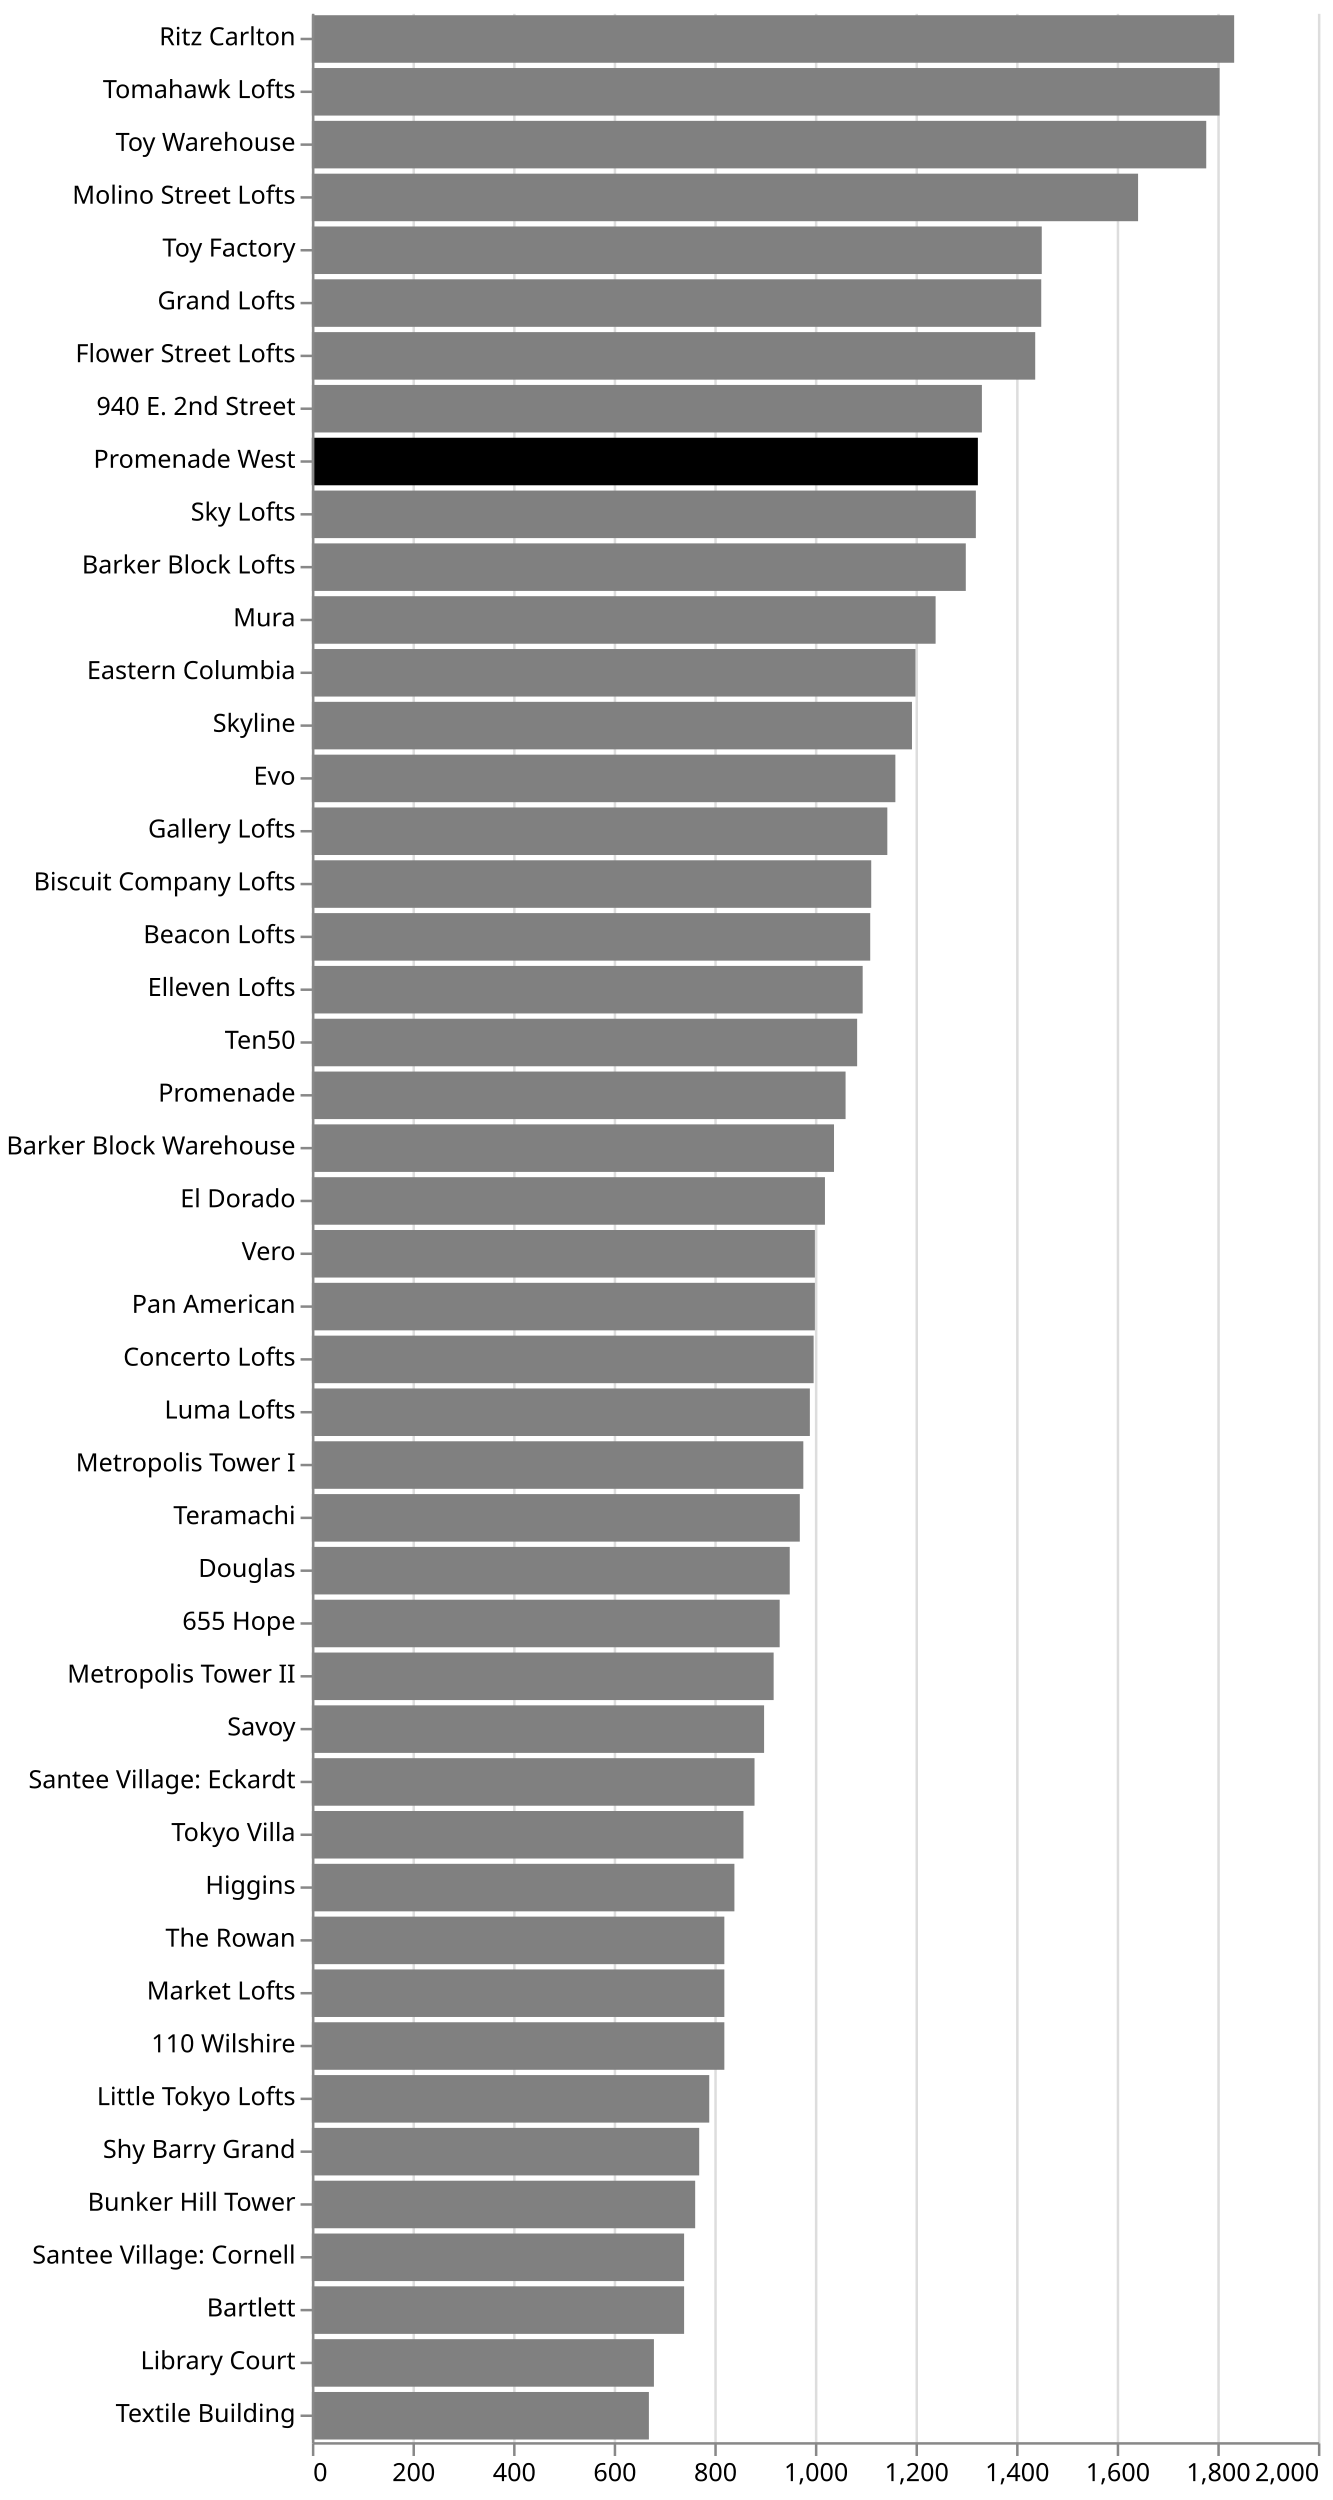
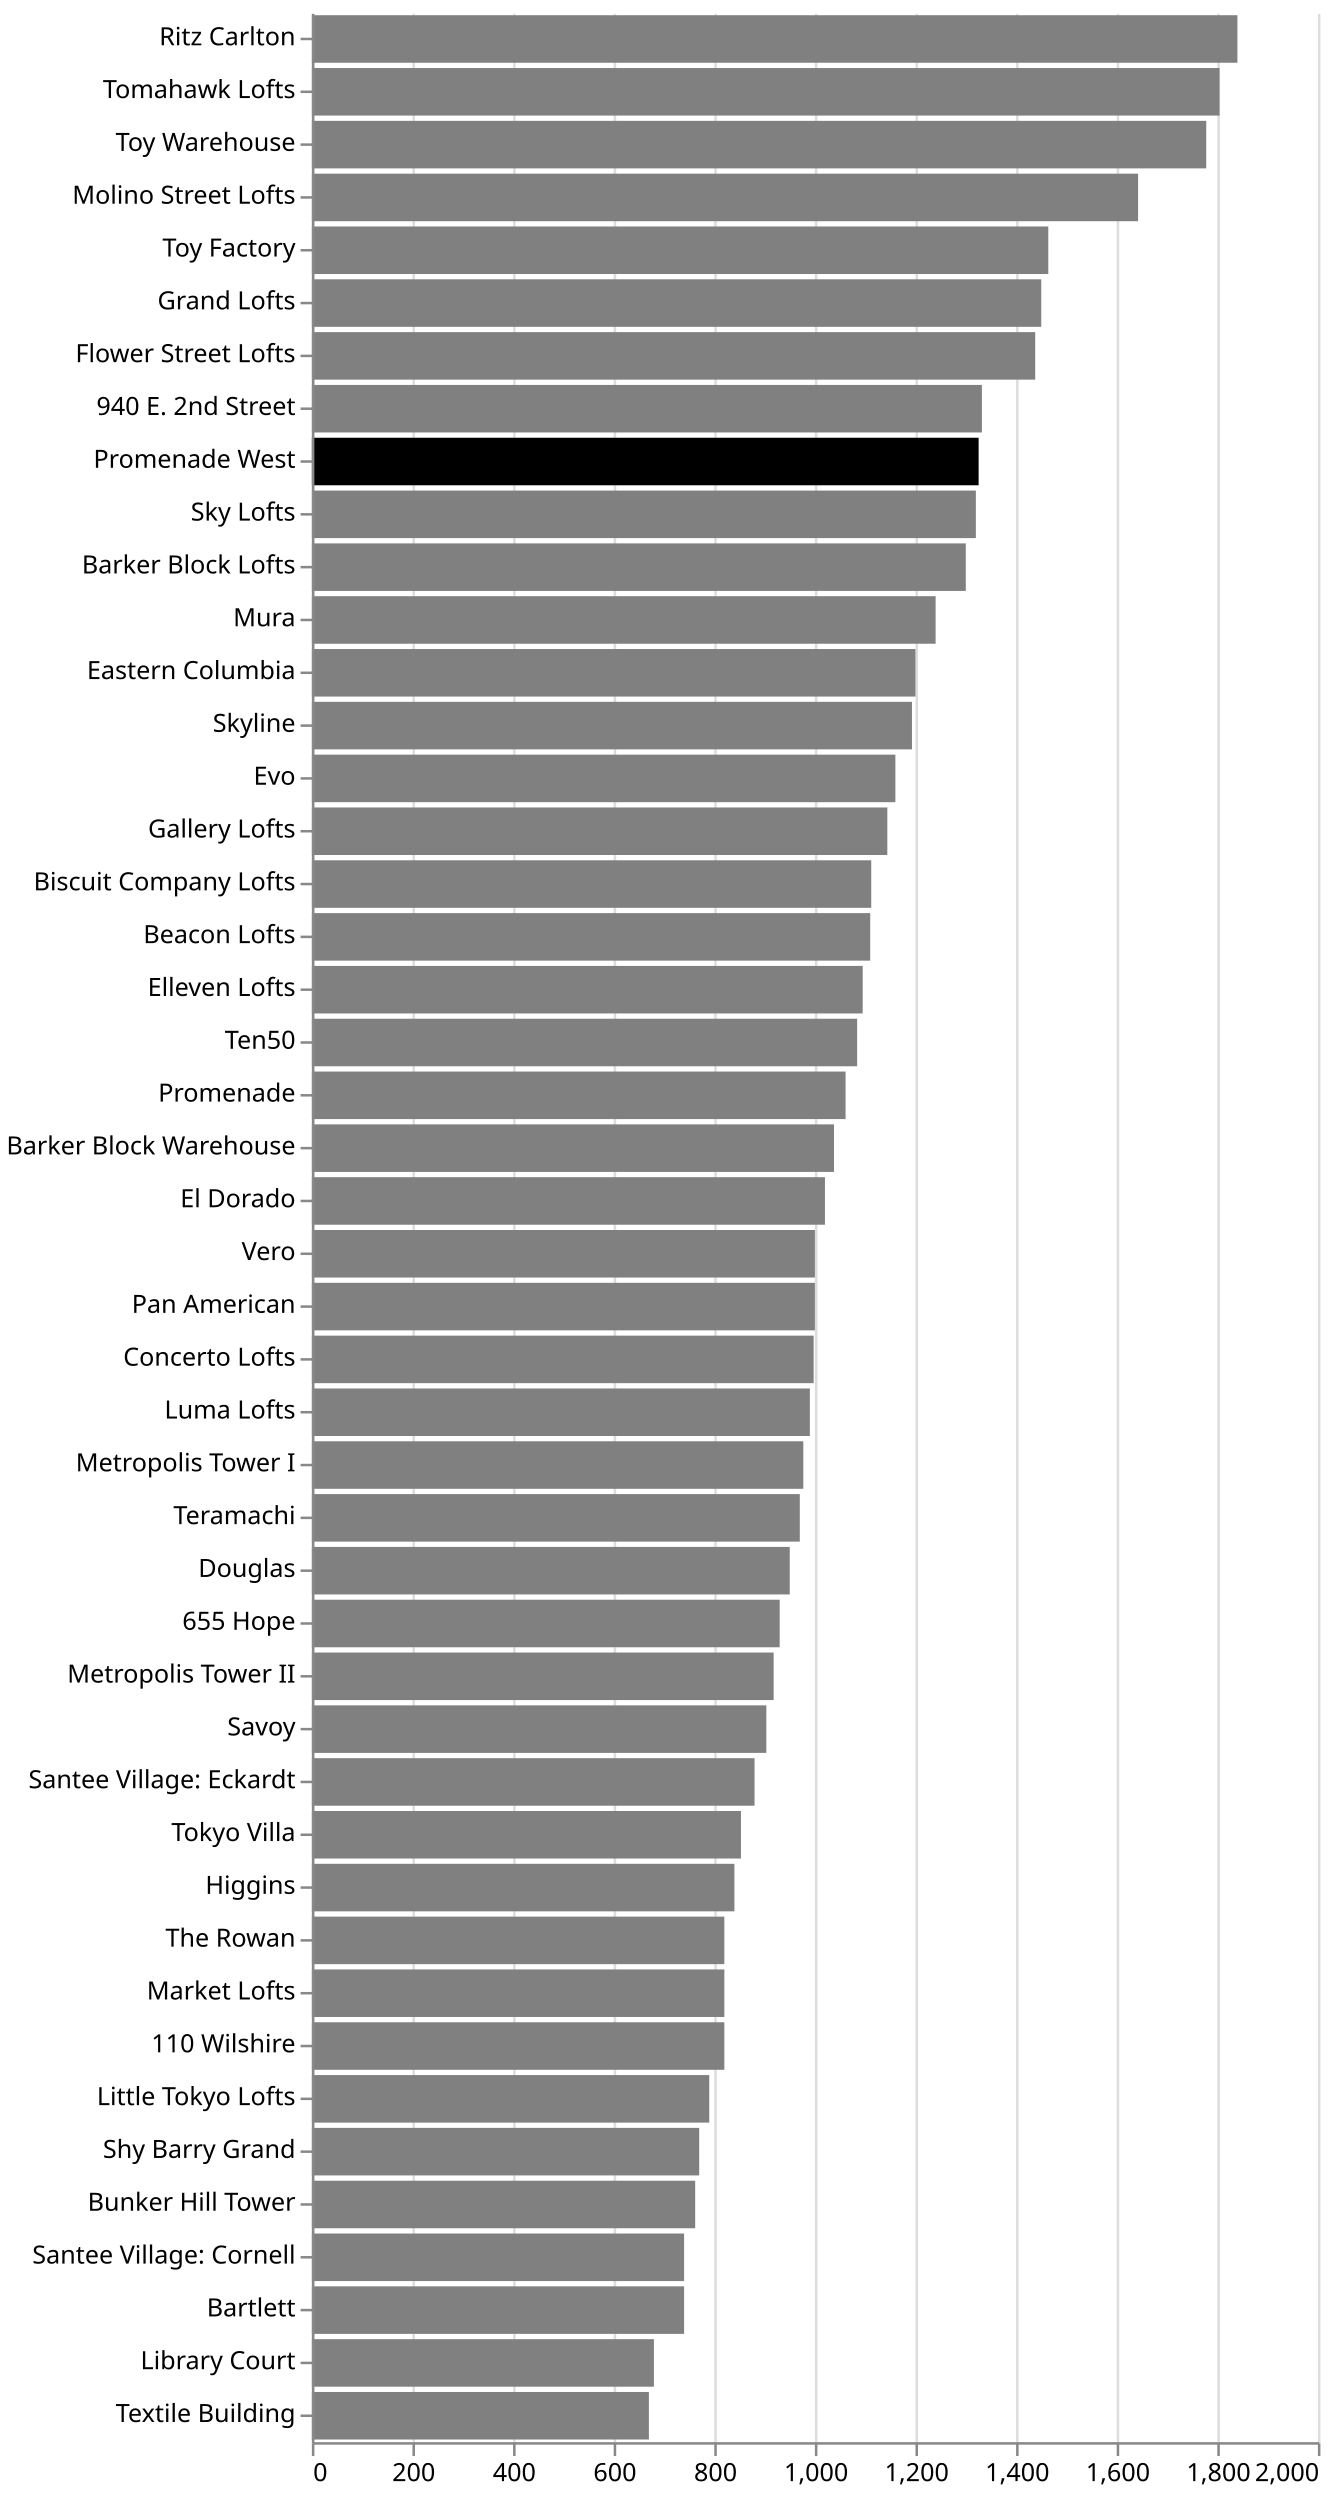
<svg xmlns="http://www.w3.org/2000/svg" class="marks" width="530" height="994" viewBox="0 0 530 994" version="1.1">
  <g transform="translate(124,5)">
    <g class="mark-group role-frame root">
      <g transform="translate(0,0)">
        <path class="background" d="M0.5,0.5h400v966h-400Z" style="fill: none; stroke: #ddd; stroke-opacity: 0;" />
        <g>
          <g class="mark-group role-axis">
            <g transform="translate(0.5,966.5)">
              <path class="background" d="M0,0h0v0h0Z" style="pointer-events: none; fill: none;" />
              <g>
                <g class="mark-rule role-axis-grid" style="pointer-events: none;">
                  <line transform="translate(0,0)" x2="0" y2="-966" style="fill: none; stroke: #ddd; stroke-width: 1; opacity: 1;" />
                  <line transform="translate(40,0)" x2="0" y2="-966" style="fill: none; stroke: #ddd; stroke-width: 1; opacity: 1;" />
                  <line transform="translate(80,0)" x2="0" y2="-966" style="fill: none; stroke: #ddd; stroke-width: 1; opacity: 1;" />
                  <line transform="translate(120,0)" x2="0" y2="-966" style="fill: none; stroke: #ddd; stroke-width: 1; opacity: 1;" />
                  <line transform="translate(160,0)" x2="0" y2="-966" style="fill: none; stroke: #ddd; stroke-width: 1; opacity: 1;" />
                  <line transform="translate(200,0)" x2="0" y2="-966" style="fill: none; stroke: #ddd; stroke-width: 1; opacity: 1;" />
                  <line transform="translate(240,0)" x2="0" y2="-966" style="fill: none; stroke: #ddd; stroke-width: 1; opacity: 1;" />
                  <line transform="translate(280,0)" x2="0" y2="-966" style="fill: none; stroke: #ddd; stroke-width: 1; opacity: 1;" />
                  <line transform="translate(320,0)" x2="0" y2="-966" style="fill: none; stroke: #ddd; stroke-width: 1; opacity: 1;" />
                  <line transform="translate(360,0)" x2="0" y2="-966" style="fill: none; stroke: #ddd; stroke-width: 1; opacity: 1;" />
                  <line transform="translate(400,0)" x2="0" y2="-966" style="fill: none; stroke: #ddd; stroke-width: 1; opacity: 1;" />
                </g>
              </g>
            </g>
          </g>
          <g class="mark-rect role-mark marks">
            <path d="M0,799.05h164v18.9h-164Z" style="fill: gray;" />
            <path d="M0,631.05h186v18.9h-186Z" style="fill: gray;" />
            <path d="M0,148.05h266.4v18.9h-266.4Z" style="fill: gray;" />
            <path d="M0,211.05h260v18.9h-260Z" style="fill: gray;" />
            <path d="M0,442.05h207.6v18.9h-207.6Z" style="fill: gray;" />
            <path d="M0,904.05h148v18.9h-148Z" style="fill: gray;" />
            <path d="M0,358.05h222v18.9h-222Z" style="fill: gray;" />
            <path d="M0,337.05h222.4v18.9h-222.4Z" style="fill: gray;" />
            <path d="M0,862.05h152.4v18.9h-152.4Z" style="fill: gray;" />
            <path d="M0,526.05h199.5v18.9h-199.5Z" style="fill: gray;" />
            <path d="M0,610.05h190v18.9h-190Z" style="fill: gray;" />
            <path d="M0,253.05h240v18.9h-240Z" style="fill: gray;" />
            <path d="M0,463.05h204v18.9h-204Z" style="fill: gray;" />
            <path d="M0,379.05h219v18.9h-219Z" style="fill: gray;" />
            <path d="M0,295.05h232v18.9h-232Z" style="fill: gray;" />
            <path d="M0,127.05h287.6v18.9h-287.6Z" style="fill: gray;" />
            <path d="M0,316.05h228.8v18.9h-228.8Z" style="fill: gray;" />
            <path d="M0,106.05h290v18.9h-290Z" style="fill: gray;" />
            <path d="M0,736.05h168v18.9h-168Z" style="fill: gray;" />
            <path d="M0,925.05h136v18.9h-136Z" style="fill: gray;" />
            <path d="M0,820.05h158v18.9h-158Z" style="fill: gray;" />
            <path d="M0,547.05h198v18.9h-198Z" style="fill: gray;" />
            <path d="M0,778.05h164v18.9h-164Z" style="fill: gray;" />
            <path d="M0,568.05h195.4v18.9h-195.4Z" style="fill: gray;" />
            <path d="M0,652.05h183.6v18.9h-183.6Z" style="fill: gray;" />
            <path d="M0,64.05h328.5v18.9h-328.5Z" style="fill: gray;" />
            <path d="M0,232.05h248v18.9h-248Z" style="fill: gray;" />
            <path d="M0,505.05h200v18.9h-200Z" style="fill: gray;" />
            <path d="M0,421.05h212.2v18.9h-212.2Z" style="fill: gray;" />
-             <path d="M0,169.05h264.8v18.9h-264.8Z" style="fill: black;" />
-             <path d="M0,1.05h366.7v18.9h-366.7Z" style="fill: gray;" />
+             <path d="M0,169.05h265.1v18.9h-265.1Z" style="fill: black;" />
+             <path d="M0,1.05h368v18.9h-368Z" style="fill: gray;" />
            <path d="M0,883.05h148v18.9h-148Z" style="fill: gray;" />
            <path d="M0,694.05h176v18.9h-176Z" style="fill: gray;" />
-             <path d="M0,673.05h179.8v18.9h-179.8Z" style="fill: gray;" />
+             <path d="M0,673.05h180.7v18.9h-180.7Z" style="fill: gray;" />
            <path d="M0,841.05h154v18.9h-154Z" style="fill: gray;" />
            <path d="M0,190.05h264v18.9h-264Z" style="fill: gray;" />
            <path d="M0,274.05h238.6v18.9h-238.6Z" style="fill: gray;" />
            <path d="M0,400.05h216.8v18.9h-216.8Z" style="fill: gray;" />
            <path d="M0,589.05h194v18.9h-194Z" style="fill: gray;" />
            <path d="M0,946.05h134v18.9h-134Z" style="fill: gray;" />
            <path d="M0,757.05h164v18.9h-164Z" style="fill: gray;" />
-             <path d="M0,715.05h171.6v18.9h-171.6Z" style="fill: gray;" />
+             <path d="M0,715.05h170.6v18.9h-170.6Z" style="fill: gray;" />
            <path d="M0,22.05h360.9v18.9h-360.9Z" style="fill: gray;" />
-             <path d="M0,85.05h290.2v18.9h-290.2Z" style="fill: gray;" />
+             <path d="M0,85.05h292.8v18.9h-292.8Z" style="fill: gray;" />
            <path d="M0,43.05h355.6v18.9h-355.6Z" style="fill: gray;" />
            <path d="M0,484.05h200v18.9h-200Z" style="fill: gray;" />
          </g>
          <g class="mark-group role-axis">
            <g transform="translate(0.5,966.5)">
              <path class="background" d="M0,0h0v0h0Z" style="pointer-events: none; fill: none;" />
              <g>
                <g class="mark-rule role-axis-tick" style="pointer-events: none;">
                  <line transform="translate(0,0)" x2="0" y2="5" style="fill: none; stroke: #888; stroke-width: 1; opacity: 1;" />
                  <line transform="translate(40,0)" x2="0" y2="5" style="fill: none; stroke: #888; stroke-width: 1; opacity: 1;" />
                  <line transform="translate(80,0)" x2="0" y2="5" style="fill: none; stroke: #888; stroke-width: 1; opacity: 1;" />
                  <line transform="translate(120,0)" x2="0" y2="5" style="fill: none; stroke: #888; stroke-width: 1; opacity: 1;" />
                  <line transform="translate(160,0)" x2="0" y2="5" style="fill: none; stroke: #888; stroke-width: 1; opacity: 1;" />
                  <line transform="translate(200,0)" x2="0" y2="5" style="fill: none; stroke: #888; stroke-width: 1; opacity: 1;" />
                  <line transform="translate(240,0)" x2="0" y2="5" style="fill: none; stroke: #888; stroke-width: 1; opacity: 1;" />
                  <line transform="translate(280,0)" x2="0" y2="5" style="fill: none; stroke: #888; stroke-width: 1; opacity: 1;" />
                  <line transform="translate(320,0)" x2="0" y2="5" style="fill: none; stroke: #888; stroke-width: 1; opacity: 1;" />
                  <line transform="translate(360,0)" x2="0" y2="5" style="fill: none; stroke: #888; stroke-width: 1; opacity: 1;" />
                  <line transform="translate(400,0)" x2="0" y2="5" style="fill: none; stroke: #888; stroke-width: 1; opacity: 1;" />
                </g>
                <g class="mark-text role-axis-label" style="pointer-events: none;">
                  <text text-anchor="start" transform="translate(0,15)" style="font: 10px sans-serif; fill: #000; opacity: 1;">0</text>
                  <text text-anchor="middle" transform="translate(40,15)" style="font: 10px sans-serif; fill: #000; opacity: 1;">200</text>
                  <text text-anchor="middle" transform="translate(80,15)" style="font: 10px sans-serif; fill: #000; opacity: 1;">400</text>
                  <text text-anchor="middle" transform="translate(120,15)" style="font: 10px sans-serif; fill: #000; opacity: 1;">600</text>
                  <text text-anchor="middle" transform="translate(160,15)" style="font: 10px sans-serif; fill: #000; opacity: 1;">800</text>
                  <text text-anchor="middle" transform="translate(200,15)" style="font: 10px sans-serif; fill: #000; opacity: 1;">1,000</text>
                  <text text-anchor="middle" transform="translate(240,15)" style="font: 10px sans-serif; fill: #000; opacity: 1;">1,200</text>
                  <text text-anchor="middle" transform="translate(280,15)" style="font: 10px sans-serif; fill: #000; opacity: 1;">1,400</text>
                  <text text-anchor="middle" transform="translate(320,15)" style="font: 10px sans-serif; fill: #000; opacity: 1;">1,600</text>
                  <text text-anchor="middle" transform="translate(360,15)" style="font: 10px sans-serif; fill: #000; opacity: 1;">1,800</text>
                  <text text-anchor="end" transform="translate(400,15)" style="font: 10px sans-serif; fill: #000; opacity: 1;">2,000</text>
                </g>
                <g class="mark-rule role-axis-domain" style="pointer-events: none;">
                  <line transform="translate(0,0)" x2="400" y2="0" style="fill: none; stroke: #888; stroke-width: 1; opacity: 1;" />
                </g>
              </g>
            </g>
          </g>
          <g class="mark-group role-axis">
            <g transform="translate(0.5,0.5)">
              <path class="background" d="M0,0h0v0h0Z" style="pointer-events: none; fill: none;" />
              <g>
                <g class="mark-rule role-axis-tick" style="pointer-events: none;">
                  <line transform="translate(0,10)" x2="-5" y2="0" style="fill: none; stroke: #888; stroke-width: 1; opacity: 1;" />
                  <line transform="translate(0,31)" x2="-5" y2="0" style="fill: none; stroke: #888; stroke-width: 1; opacity: 1;" />
                  <line transform="translate(0,52)" x2="-5" y2="0" style="fill: none; stroke: #888; stroke-width: 1; opacity: 1;" />
                  <line transform="translate(0,73)" x2="-5" y2="0" style="fill: none; stroke: #888; stroke-width: 1; opacity: 1;" />
                  <line transform="translate(0,94)" x2="-5" y2="0" style="fill: none; stroke: #888; stroke-width: 1; opacity: 1;" />
                  <line transform="translate(0,115)" x2="-5" y2="0" style="fill: none; stroke: #888; stroke-width: 1; opacity: 1;" />
                  <line transform="translate(0,136)" x2="-5" y2="0" style="fill: none; stroke: #888; stroke-width: 1; opacity: 1;" />
                  <line transform="translate(0,157)" x2="-5" y2="0" style="fill: none; stroke: #888; stroke-width: 1; opacity: 1;" />
                  <line transform="translate(0,178)" x2="-5" y2="0" style="fill: none; stroke: #888; stroke-width: 1; opacity: 1;" />
                  <line transform="translate(0,199)" x2="-5" y2="0" style="fill: none; stroke: #888; stroke-width: 1; opacity: 1;" />
                  <line transform="translate(0,220)" x2="-5" y2="0" style="fill: none; stroke: #888; stroke-width: 1; opacity: 1;" />
                  <line transform="translate(0,241)" x2="-5" y2="0" style="fill: none; stroke: #888; stroke-width: 1; opacity: 1;" />
                  <line transform="translate(0,262)" x2="-5" y2="0" style="fill: none; stroke: #888; stroke-width: 1; opacity: 1;" />
                  <line transform="translate(0,283)" x2="-5" y2="0" style="fill: none; stroke: #888; stroke-width: 1; opacity: 1;" />
                  <line transform="translate(0,304)" x2="-5" y2="0" style="fill: none; stroke: #888; stroke-width: 1; opacity: 1;" />
                  <line transform="translate(0,325)" x2="-5" y2="0" style="fill: none; stroke: #888; stroke-width: 1; opacity: 1;" />
                  <line transform="translate(0,346)" x2="-5" y2="0" style="fill: none; stroke: #888; stroke-width: 1; opacity: 1;" />
                  <line transform="translate(0,367)" x2="-5" y2="0" style="fill: none; stroke: #888; stroke-width: 1; opacity: 1;" />
                  <line transform="translate(0,388)" x2="-5" y2="0" style="fill: none; stroke: #888; stroke-width: 1; opacity: 1;" />
                  <line transform="translate(0,409)" x2="-5" y2="0" style="fill: none; stroke: #888; stroke-width: 1; opacity: 1;" />
                  <line transform="translate(0,430)" x2="-5" y2="0" style="fill: none; stroke: #888; stroke-width: 1; opacity: 1;" />
                  <line transform="translate(0,451)" x2="-5" y2="0" style="fill: none; stroke: #888; stroke-width: 1; opacity: 1;" />
                  <line transform="translate(0,472)" x2="-5" y2="0" style="fill: none; stroke: #888; stroke-width: 1; opacity: 1;" />
                  <line transform="translate(0,493)" x2="-5" y2="0" style="fill: none; stroke: #888; stroke-width: 1; opacity: 1;" />
                  <line transform="translate(0,514)" x2="-5" y2="0" style="fill: none; stroke: #888; stroke-width: 1; opacity: 1;" />
                  <line transform="translate(0,535)" x2="-5" y2="0" style="fill: none; stroke: #888; stroke-width: 1; opacity: 1;" />
                  <line transform="translate(0,556)" x2="-5" y2="0" style="fill: none; stroke: #888; stroke-width: 1; opacity: 1;" />
                  <line transform="translate(0,577)" x2="-5" y2="0" style="fill: none; stroke: #888; stroke-width: 1; opacity: 1;" />
                  <line transform="translate(0,598)" x2="-5" y2="0" style="fill: none; stroke: #888; stroke-width: 1; opacity: 1;" />
                  <line transform="translate(0,619)" x2="-5" y2="0" style="fill: none; stroke: #888; stroke-width: 1; opacity: 1;" />
                  <line transform="translate(0,640)" x2="-5" y2="0" style="fill: none; stroke: #888; stroke-width: 1; opacity: 1;" />
                  <line transform="translate(0,661)" x2="-5" y2="0" style="fill: none; stroke: #888; stroke-width: 1; opacity: 1;" />
                  <line transform="translate(0,682)" x2="-5" y2="0" style="fill: none; stroke: #888; stroke-width: 1; opacity: 1;" />
                  <line transform="translate(0,703)" x2="-5" y2="0" style="fill: none; stroke: #888; stroke-width: 1; opacity: 1;" />
                  <line transform="translate(0,724)" x2="-5" y2="0" style="fill: none; stroke: #888; stroke-width: 1; opacity: 1;" />
                  <line transform="translate(0,745)" x2="-5" y2="0" style="fill: none; stroke: #888; stroke-width: 1; opacity: 1;" />
                  <line transform="translate(0,766)" x2="-5" y2="0" style="fill: none; stroke: #888; stroke-width: 1; opacity: 1;" />
                  <line transform="translate(0,787)" x2="-5" y2="0" style="fill: none; stroke: #888; stroke-width: 1; opacity: 1;" />
                  <line transform="translate(0,808)" x2="-5" y2="0" style="fill: none; stroke: #888; stroke-width: 1; opacity: 1;" />
                  <line transform="translate(0,829)" x2="-5" y2="0" style="fill: none; stroke: #888; stroke-width: 1; opacity: 1;" />
                  <line transform="translate(0,850)" x2="-5" y2="0" style="fill: none; stroke: #888; stroke-width: 1; opacity: 1;" />
                  <line transform="translate(0,871)" x2="-5" y2="0" style="fill: none; stroke: #888; stroke-width: 1; opacity: 1;" />
                  <line transform="translate(0,892)" x2="-5" y2="0" style="fill: none; stroke: #888; stroke-width: 1; opacity: 1;" />
                  <line transform="translate(0,913)" x2="-5" y2="0" style="fill: none; stroke: #888; stroke-width: 1; opacity: 1;" />
                  <line transform="translate(0,934)" x2="-5" y2="0" style="fill: none; stroke: #888; stroke-width: 1; opacity: 1;" />
                  <line transform="translate(0,955)" x2="-5" y2="0" style="fill: none; stroke: #888; stroke-width: 1; opacity: 1;" />
                </g>
                <g class="mark-text role-axis-label" style="pointer-events: none;">
                  <text text-anchor="end" transform="translate(-7,12.5)" style="font: 10px sans-serif; fill: #000; opacity: 1;">Ritz Carlton</text>
                  <text text-anchor="end" transform="translate(-7,33.5)" style="font: 10px sans-serif; fill: #000; opacity: 1;">Tomahawk Lofts</text>
                  <text text-anchor="end" transform="translate(-7,54.5)" style="font: 10px sans-serif; fill: #000; opacity: 1;">Toy Warehouse</text>
                  <text text-anchor="end" transform="translate(-7,75.5)" style="font: 10px sans-serif; fill: #000; opacity: 1;">Molino Street Lofts</text>
                  <text text-anchor="end" transform="translate(-7,96.5)" style="font: 10px sans-serif; fill: #000; opacity: 1;">Toy Factory</text>
                  <text text-anchor="end" transform="translate(-7,117.5)" style="font: 10px sans-serif; fill: #000; opacity: 1;">Grand Lofts</text>
                  <text text-anchor="end" transform="translate(-7,138.5)" style="font: 10px sans-serif; fill: #000; opacity: 1;">Flower Street Lofts</text>
                  <text text-anchor="end" transform="translate(-7,159.5)" style="font: 10px sans-serif; fill: #000; opacity: 1;">940 E. 2nd Street</text>
                  <text text-anchor="end" transform="translate(-7,180.5)" style="font: 10px sans-serif; fill: #000; opacity: 1;">Promenade West</text>
                  <text text-anchor="end" transform="translate(-7,201.5)" style="font: 10px sans-serif; fill: #000; opacity: 1;">Sky Lofts</text>
                  <text text-anchor="end" transform="translate(-7,222.5)" style="font: 10px sans-serif; fill: #000; opacity: 1;">Barker Block Lofts</text>
                  <text text-anchor="end" transform="translate(-7,243.5)" style="font: 10px sans-serif; fill: #000; opacity: 1;">Mura</text>
                  <text text-anchor="end" transform="translate(-7,264.5)" style="font: 10px sans-serif; fill: #000; opacity: 1;">Eastern Columbia</text>
                  <text text-anchor="end" transform="translate(-7,285.5)" style="font: 10px sans-serif; fill: #000; opacity: 1;">Skyline</text>
                  <text text-anchor="end" transform="translate(-7,306.5)" style="font: 10px sans-serif; fill: #000; opacity: 1;">Evo</text>
                  <text text-anchor="end" transform="translate(-7,327.5)" style="font: 10px sans-serif; fill: #000; opacity: 1;">Gallery Lofts</text>
                  <text text-anchor="end" transform="translate(-7,348.5)" style="font: 10px sans-serif; fill: #000; opacity: 1;">Biscuit Company Lofts</text>
                  <text text-anchor="end" transform="translate(-7,369.5)" style="font: 10px sans-serif; fill: #000; opacity: 1;">Beacon Lofts</text>
                  <text text-anchor="end" transform="translate(-7,390.5)" style="font: 10px sans-serif; fill: #000; opacity: 1;">Elleven Lofts</text>
                  <text text-anchor="end" transform="translate(-7,411.5)" style="font: 10px sans-serif; fill: #000; opacity: 1;">Ten50</text>
                  <text text-anchor="end" transform="translate(-7,432.5)" style="font: 10px sans-serif; fill: #000; opacity: 1;">Promenade</text>
                  <text text-anchor="end" transform="translate(-7,453.5)" style="font: 10px sans-serif; fill: #000; opacity: 1;">Barker Block Warehouse</text>
                  <text text-anchor="end" transform="translate(-7,474.5)" style="font: 10px sans-serif; fill: #000; opacity: 1;">El Dorado</text>
                  <text text-anchor="end" transform="translate(-7,495.5)" style="font: 10px sans-serif; fill: #000; opacity: 1;">Vero</text>
                  <text text-anchor="end" transform="translate(-7,516.5)" style="font: 10px sans-serif; fill: #000; opacity: 1;">Pan American</text>
                  <text text-anchor="end" transform="translate(-7,537.5)" style="font: 10px sans-serif; fill: #000; opacity: 1;">Concerto Lofts</text>
                  <text text-anchor="end" transform="translate(-7,558.5)" style="font: 10px sans-serif; fill: #000; opacity: 1;">Luma Lofts</text>
                  <text text-anchor="end" transform="translate(-7,579.5)" style="font: 10px sans-serif; fill: #000; opacity: 1;">Metropolis Tower I</text>
                  <text text-anchor="end" transform="translate(-7,600.5)" style="font: 10px sans-serif; fill: #000; opacity: 1;">Teramachi</text>
                  <text text-anchor="end" transform="translate(-7,621.5)" style="font: 10px sans-serif; fill: #000; opacity: 1;">Douglas</text>
                  <text text-anchor="end" transform="translate(-7,642.5)" style="font: 10px sans-serif; fill: #000; opacity: 1;">655 Hope</text>
                  <text text-anchor="end" transform="translate(-7,663.5)" style="font: 10px sans-serif; fill: #000; opacity: 1;">Metropolis Tower II</text>
                  <text text-anchor="end" transform="translate(-7,684.5)" style="font: 10px sans-serif; fill: #000; opacity: 1;">Savoy</text>
                  <text text-anchor="end" transform="translate(-7,705.5)" style="font: 10px sans-serif; fill: #000; opacity: 1;">Santee Village: Eckardt</text>
                  <text text-anchor="end" transform="translate(-7,726.5)" style="font: 10px sans-serif; fill: #000; opacity: 1;">Tokyo Villa</text>
                  <text text-anchor="end" transform="translate(-7,747.5)" style="font: 10px sans-serif; fill: #000; opacity: 1;">Higgins</text>
                  <text text-anchor="end" transform="translate(-7,768.5)" style="font: 10px sans-serif; fill: #000; opacity: 1;">The Rowan</text>
                  <text text-anchor="end" transform="translate(-7,789.5)" style="font: 10px sans-serif; fill: #000; opacity: 1;">Market Lofts</text>
                  <text text-anchor="end" transform="translate(-7,810.5)" style="font: 10px sans-serif; fill: #000; opacity: 1;">110 Wilshire</text>
                  <text text-anchor="end" transform="translate(-7,831.5)" style="font: 10px sans-serif; fill: #000; opacity: 1;">Little Tokyo Lofts</text>
                  <text text-anchor="end" transform="translate(-7,852.5)" style="font: 10px sans-serif; fill: #000; opacity: 1;">Shy Barry Grand</text>
                  <text text-anchor="end" transform="translate(-7,873.5)" style="font: 10px sans-serif; fill: #000; opacity: 1;">Bunker Hill Tower</text>
                  <text text-anchor="end" transform="translate(-7,894.5)" style="font: 10px sans-serif; fill: #000; opacity: 1;">Santee Village: Cornell</text>
                  <text text-anchor="end" transform="translate(-7,915.5)" style="font: 10px sans-serif; fill: #000; opacity: 1;">Bartlett</text>
                  <text text-anchor="end" transform="translate(-7,936.5)" style="font: 10px sans-serif; fill: #000; opacity: 1;">Library Court</text>
                  <text text-anchor="end" transform="translate(-7,957.5)" style="font: 10px sans-serif; fill: #000; opacity: 1;">Textile Building</text>
                </g>
                <g class="mark-rule role-axis-domain" style="pointer-events: none;">
                  <line transform="translate(0,0)" x2="0" y2="966" style="fill: none; stroke: #888; stroke-width: 1; opacity: 1;" />
                </g>
              </g>
            </g>
          </g>
        </g>
      </g>
    </g>
  </g>
</svg>
